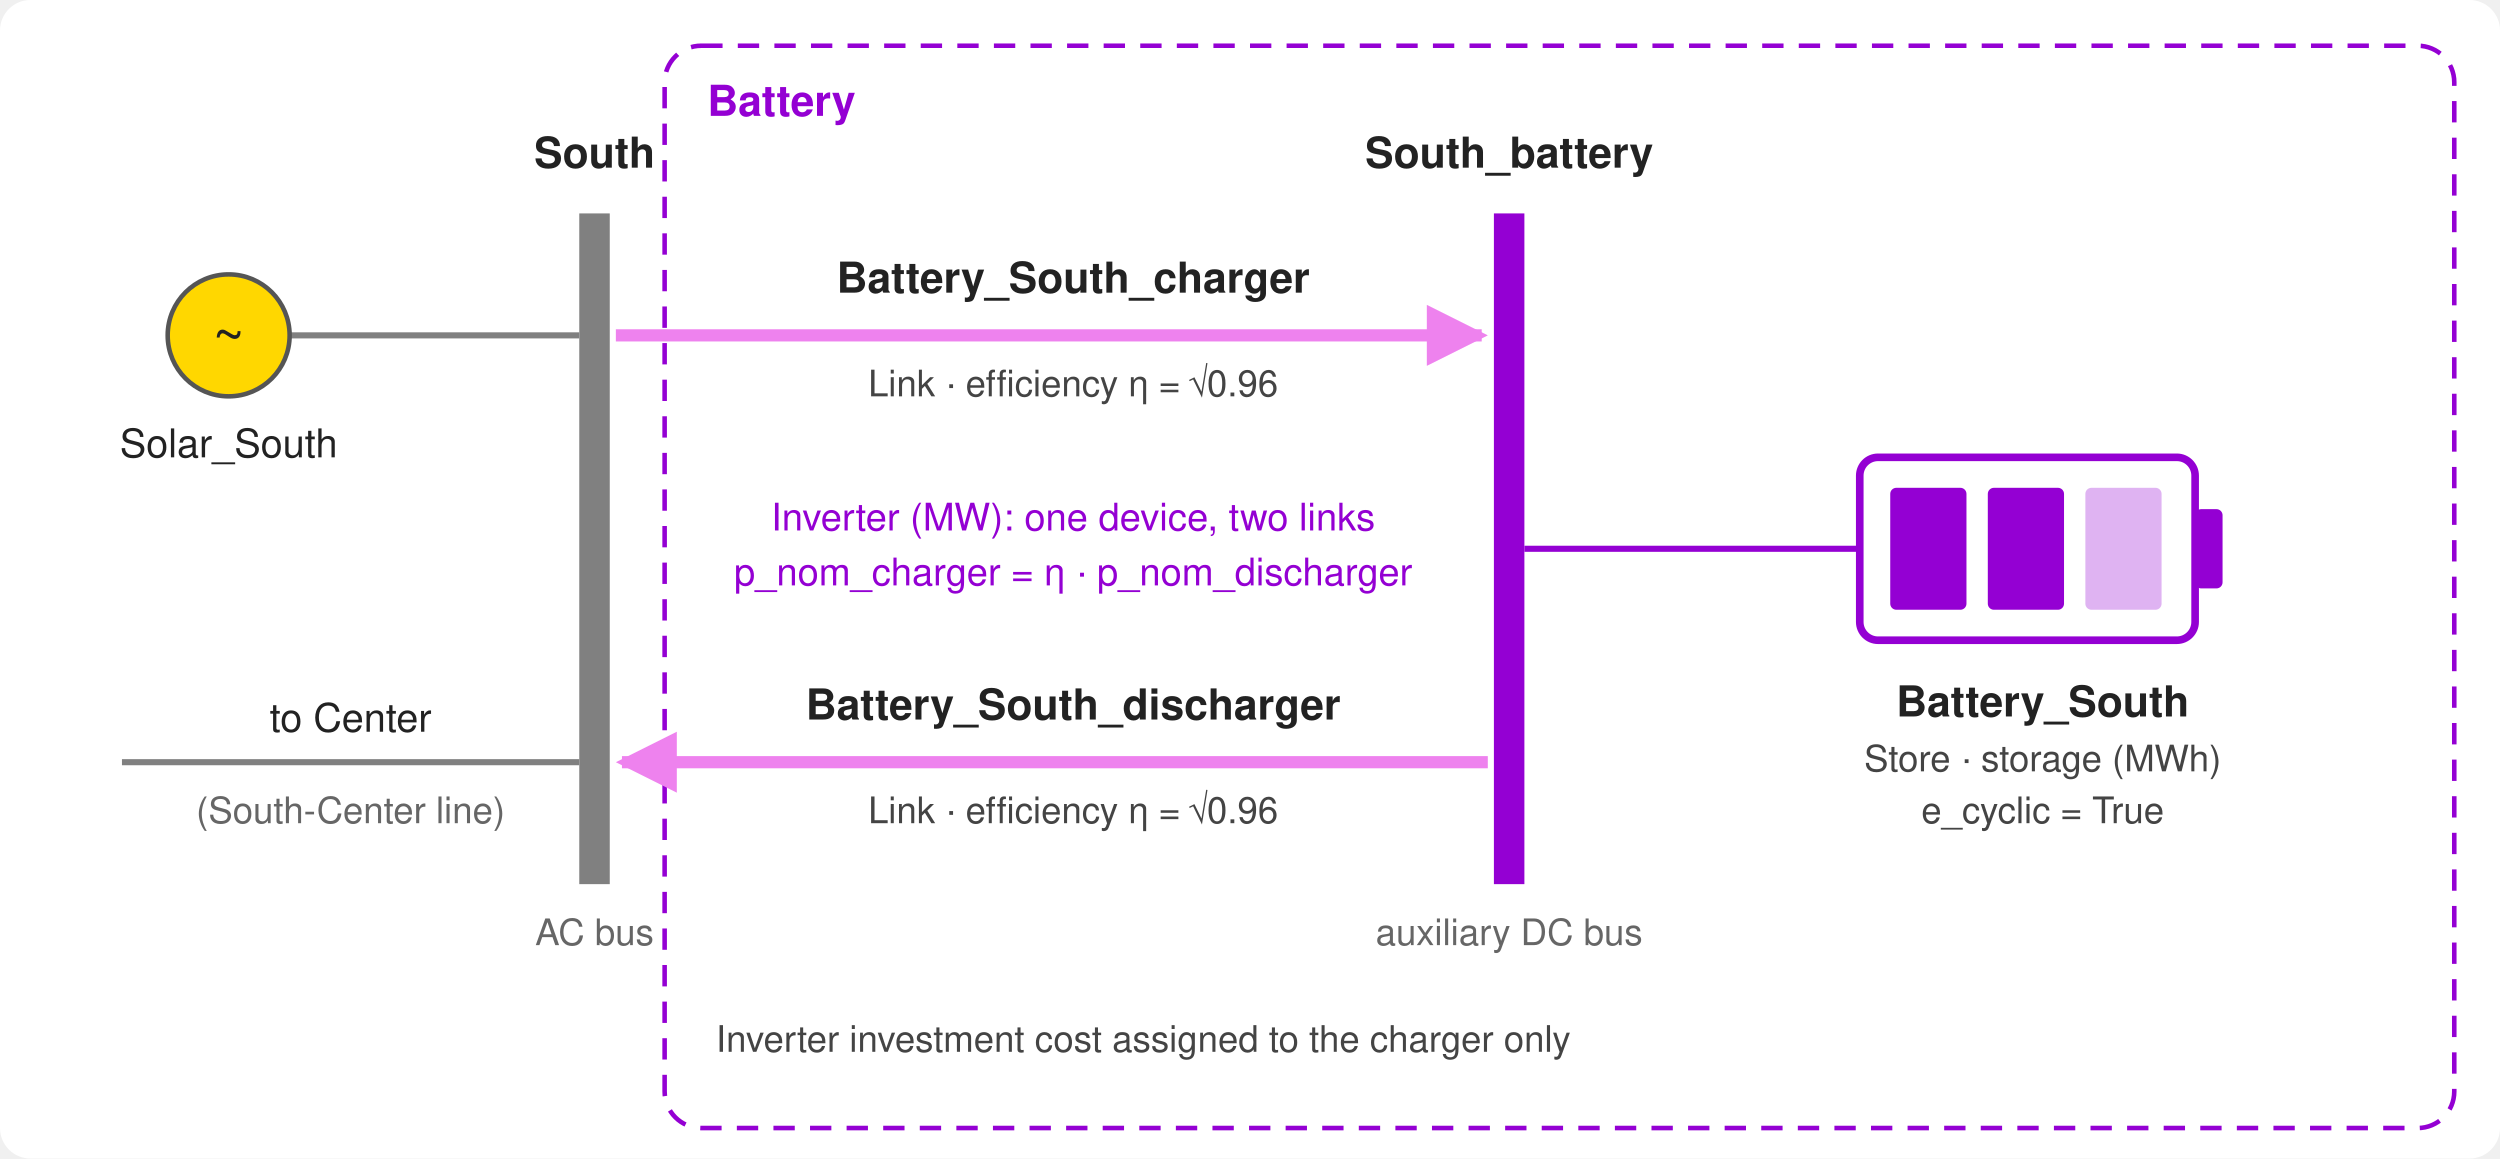
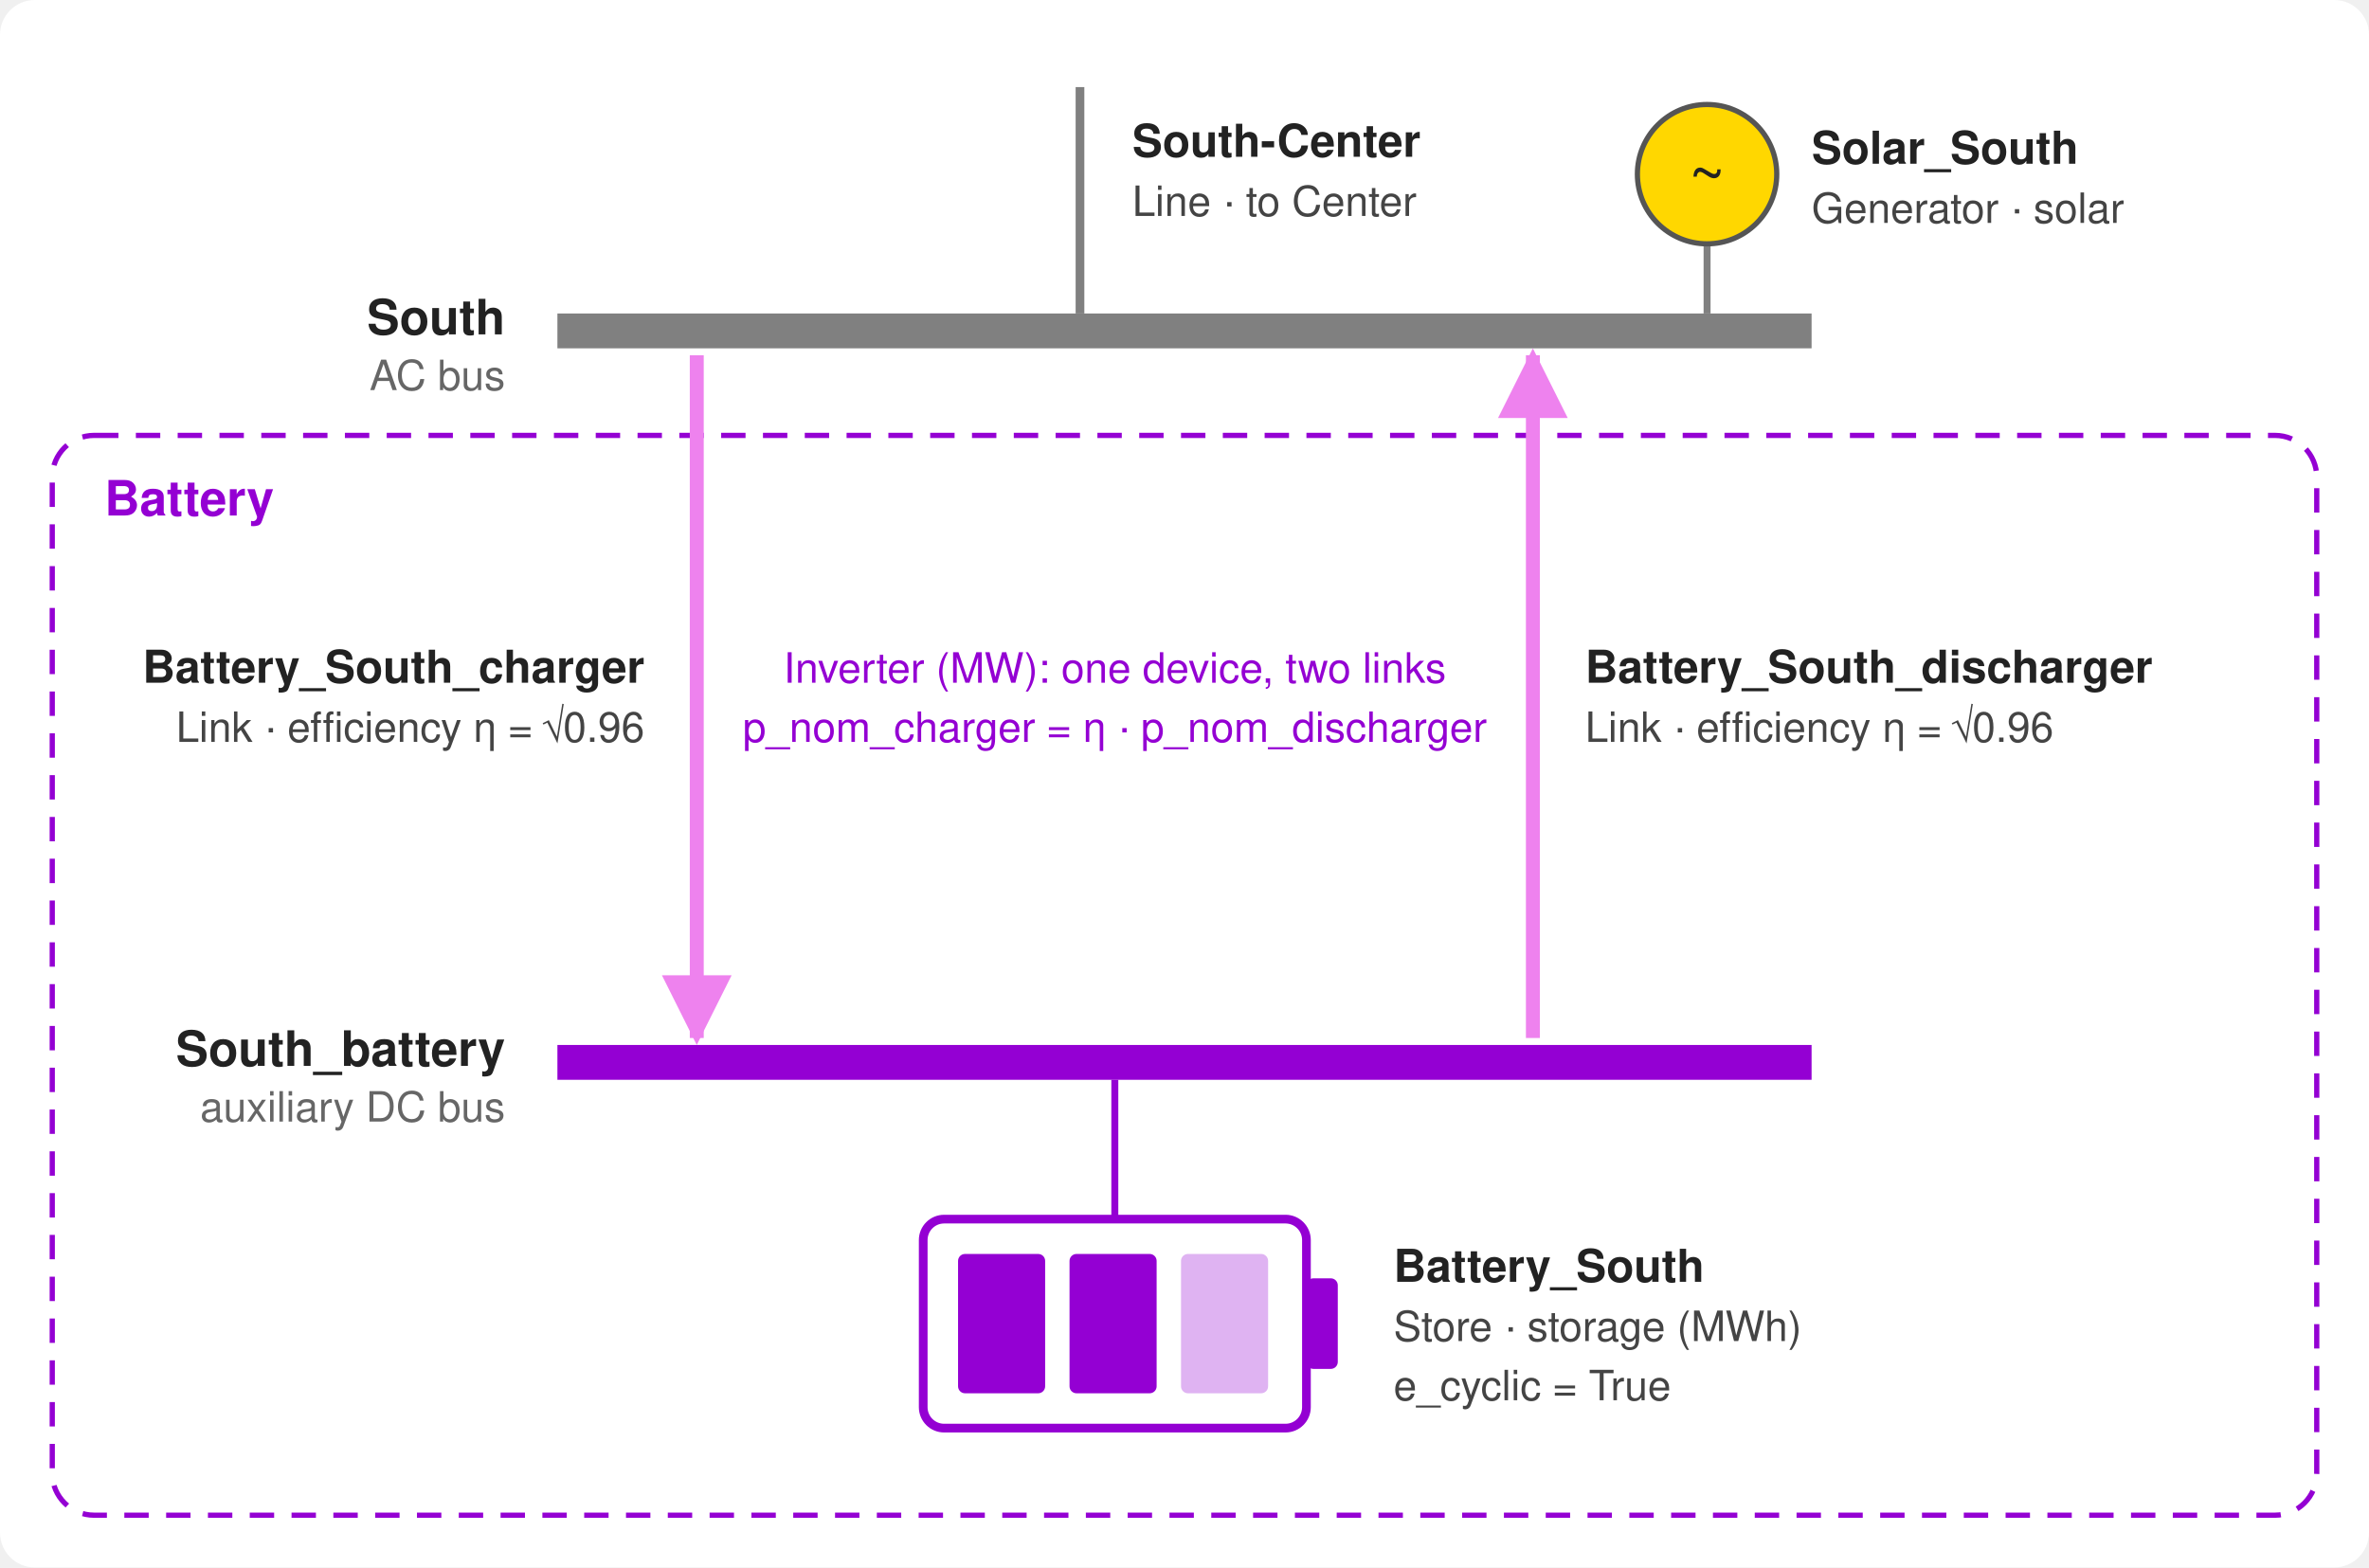
- <svg xmlns="http://www.w3.org/2000/svg" width="820" height="380" viewBox="0 0 820 380" font-family="Helvetica, Arial, sans-serif" font-size="14" fill="#222">
+ <svg xmlns="http://www.w3.org/2000/svg" width="680" height="450" viewBox="0 0 680 450" font-family="Helvetica, Arial, sans-serif" font-size="14" fill="#222">
  <defs>
    <marker id="arrow" viewBox="0 0 10 10" refX="9" refY="5" markerWidth="5" markerHeight="5" orient="auto-start-reverse">
      <path d="M0,0 L10,5 L0,10 z" fill="violet" />
    </marker>
  </defs>
-   <rect x="0" y="0" width="820" height="380" rx="10" fill="white" />
-   <line x1="95" y1="110" x2="190" y2="110" stroke="grey" stroke-width="2" />
-   <circle cx="75" cy="110" r="20" fill="gold" stroke="#555" stroke-width="1.5" />
-   <text x="75" y="116" text-anchor="middle" font-size="18">~</text>
-   <text x="75" y="150" text-anchor="middle" font-size="13">Solar_South</text>
-   <line x1="40" y1="250" x2="190" y2="250" stroke="grey" stroke-width="2" />
-   <text x="115" y="240" text-anchor="middle" font-size="13">to Center</text>
-   <text x="115" y="270" text-anchor="middle" font-size="12" fill="#666">(South-Center line)</text>
-   <rect x="190" y="70" width="10" height="220" fill="grey" />
-   <text x="195" y="55" text-anchor="middle" font-weight="bold">South</text>
-   <text x="195" y="310" text-anchor="middle" font-size="12" fill="#666">AC bus</text>
-   <rect x="218" y="15" width="587" height="355" rx="12" fill="none" stroke="darkviolet" stroke-width="1.5" stroke-dasharray="7 5" />
-   <text x="232" y="38" font-weight="bold" fill="darkviolet">Battery</text>
-   <line x1="202" y1="110" x2="486" y2="110" stroke="violet" stroke-width="4" marker-end="url(#arrow)" />
-   <text x="352" y="96" text-anchor="middle" font-weight="bold">Battery_South_charger</text>
-   <text x="352" y="130" text-anchor="middle" font-size="12" fill="#444">Link · efficiency η = √0.96</text>
-   <line x1="488" y1="250" x2="204" y2="250" stroke="violet" stroke-width="4" marker-end="url(#arrow)" />
-   <text x="352" y="236" text-anchor="middle" font-weight="bold">Battery_South_discharger</text>
-   <text x="352" y="270" text-anchor="middle" font-size="12" fill="#444">Link · efficiency η = √0.96</text>
-   <text x="352" y="174" text-anchor="middle" font-size="12.5" fill="darkviolet">Inverter (MW): one device, two links</text>
-   <text x="352" y="192" text-anchor="middle" font-size="12.5" fill="darkviolet">p_nom_charger = η · p_nom_discharger</text>
-   <text x="375" y="345" text-anchor="middle" font-size="12" fill="#444">Inverter investment cost assigned to the charger only</text>
-   <rect x="490" y="70" width="10" height="220" fill="darkviolet" />
-   <text x="495" y="55" text-anchor="middle" font-weight="bold">South_battery</text>
-   <text x="495" y="310" text-anchor="middle" font-size="12" fill="#666">auxiliary DC bus</text>
-   <line x1="500" y1="180" x2="610" y2="180" stroke="darkviolet" stroke-width="2" />
-   <rect x="610" y="150" width="110" height="60" rx="6" fill="white" stroke="darkviolet" stroke-width="2.5" />
-   <rect x="720" y="167" width="9" height="26" rx="2" fill="darkviolet" />
-   <rect x="620" y="160" width="25" height="40" rx="2" fill="darkviolet" />
-   <rect x="652" y="160" width="25" height="40" rx="2" fill="darkviolet" />
-   <rect x="684" y="160" width="25" height="40" rx="2" fill="darkviolet" opacity="0.3" />
-   <text x="670" y="235" text-anchor="middle" font-weight="bold">Battery_South</text>
-   <text x="670" y="253" text-anchor="middle" font-size="12" fill="#444">Store · storage (MWh)</text>
-   <text x="670" y="270" text-anchor="middle" font-size="12" fill="#444">e_cyclic = True</text>
+   <rect x="0" y="0" width="680" height="450" rx="10" fill="white" />
+   <rect x="160" y="90" width="360" height="10" fill="grey" />
+   <text x="145" y="96" text-anchor="end" font-weight="bold">South</text>
+   <text x="145" y="112" text-anchor="end" font-size="12" fill="#666">AC bus</text>
+   <line x1="310" y1="90" x2="310" y2="25" stroke="grey" stroke-width="2.5" />
+   <text x="325" y="45" font-weight="bold" font-size="13">South-Center</text>
+   <text x="325" y="62" font-size="12" fill="#444">Line · to Center</text>
+   <line x1="490" y1="90" x2="490" y2="70" stroke="grey" stroke-width="2" />
+   <circle cx="490" cy="50" r="20" fill="gold" stroke="#555" stroke-width="1.5" />
+   <text x="490" y="56" text-anchor="middle" font-size="18">~</text>
+   <text x="520" y="47" font-weight="bold" font-size="13">Solar_South</text>
+   <text x="520" y="64" font-size="12" fill="#444">Generator · solar</text>
+   <rect x="15" y="125" width="650" height="310" rx="12" fill="none" stroke="darkviolet" stroke-width="1.5" stroke-dasharray="7 5" />
+   <text x="30" y="148" font-weight="bold" fill="darkviolet">Battery</text>
+   <line x1="200" y1="102" x2="200" y2="298" stroke="violet" stroke-width="4" marker-end="url(#arrow)" />
+   <text x="185" y="196" text-anchor="end" font-weight="bold" font-size="13">Battery_South_charger</text>
+   <text x="185" y="213" text-anchor="end" font-size="12" fill="#444">Link · efficiency η = √0.96</text>
+   <line x1="440" y1="298" x2="440" y2="102" stroke="violet" stroke-width="4" marker-end="url(#arrow)" />
+   <text x="455" y="196" font-weight="bold" font-size="13">Battery_South_discharger</text>
+   <text x="455" y="213" font-size="12" fill="#444">Link · efficiency η = √0.96</text>
+   <text x="320" y="196" text-anchor="middle" font-size="12" fill="darkviolet">Inverter (MW): one device, two links</text>
+   <text x="320" y="213" text-anchor="middle" font-size="12" fill="darkviolet">p_nom_charger = η · p_nom_discharger</text>
+   <rect x="160" y="300" width="360" height="10" fill="darkviolet" />
+   <text x="145" y="306" text-anchor="end" font-weight="bold">South_battery</text>
+   <text x="145" y="322" text-anchor="end" font-size="12" fill="#666">auxiliary DC bus</text>
+   <line x1="320" y1="310" x2="320" y2="350" stroke="darkviolet" stroke-width="2" />
+   <rect x="265" y="350" width="110" height="60" rx="6" fill="white" stroke="darkviolet" stroke-width="2.5" />
+   <rect x="375" y="367" width="9" height="26" rx="2" fill="darkviolet" />
+   <rect x="275" y="360" width="25" height="40" rx="2" fill="darkviolet" />
+   <rect x="307" y="360" width="25" height="40" rx="2" fill="darkviolet" />
+   <rect x="339" y="360" width="25" height="40" rx="2" fill="darkviolet" opacity="0.3" />
+   <text x="400" y="368" font-weight="bold" font-size="13">Battery_South</text>
+   <text x="400" y="385" font-size="12" fill="#444">Store · storage (MWh)</text>
+   <text x="400" y="402" font-size="12" fill="#444">e_cyclic = True</text>
</svg>
